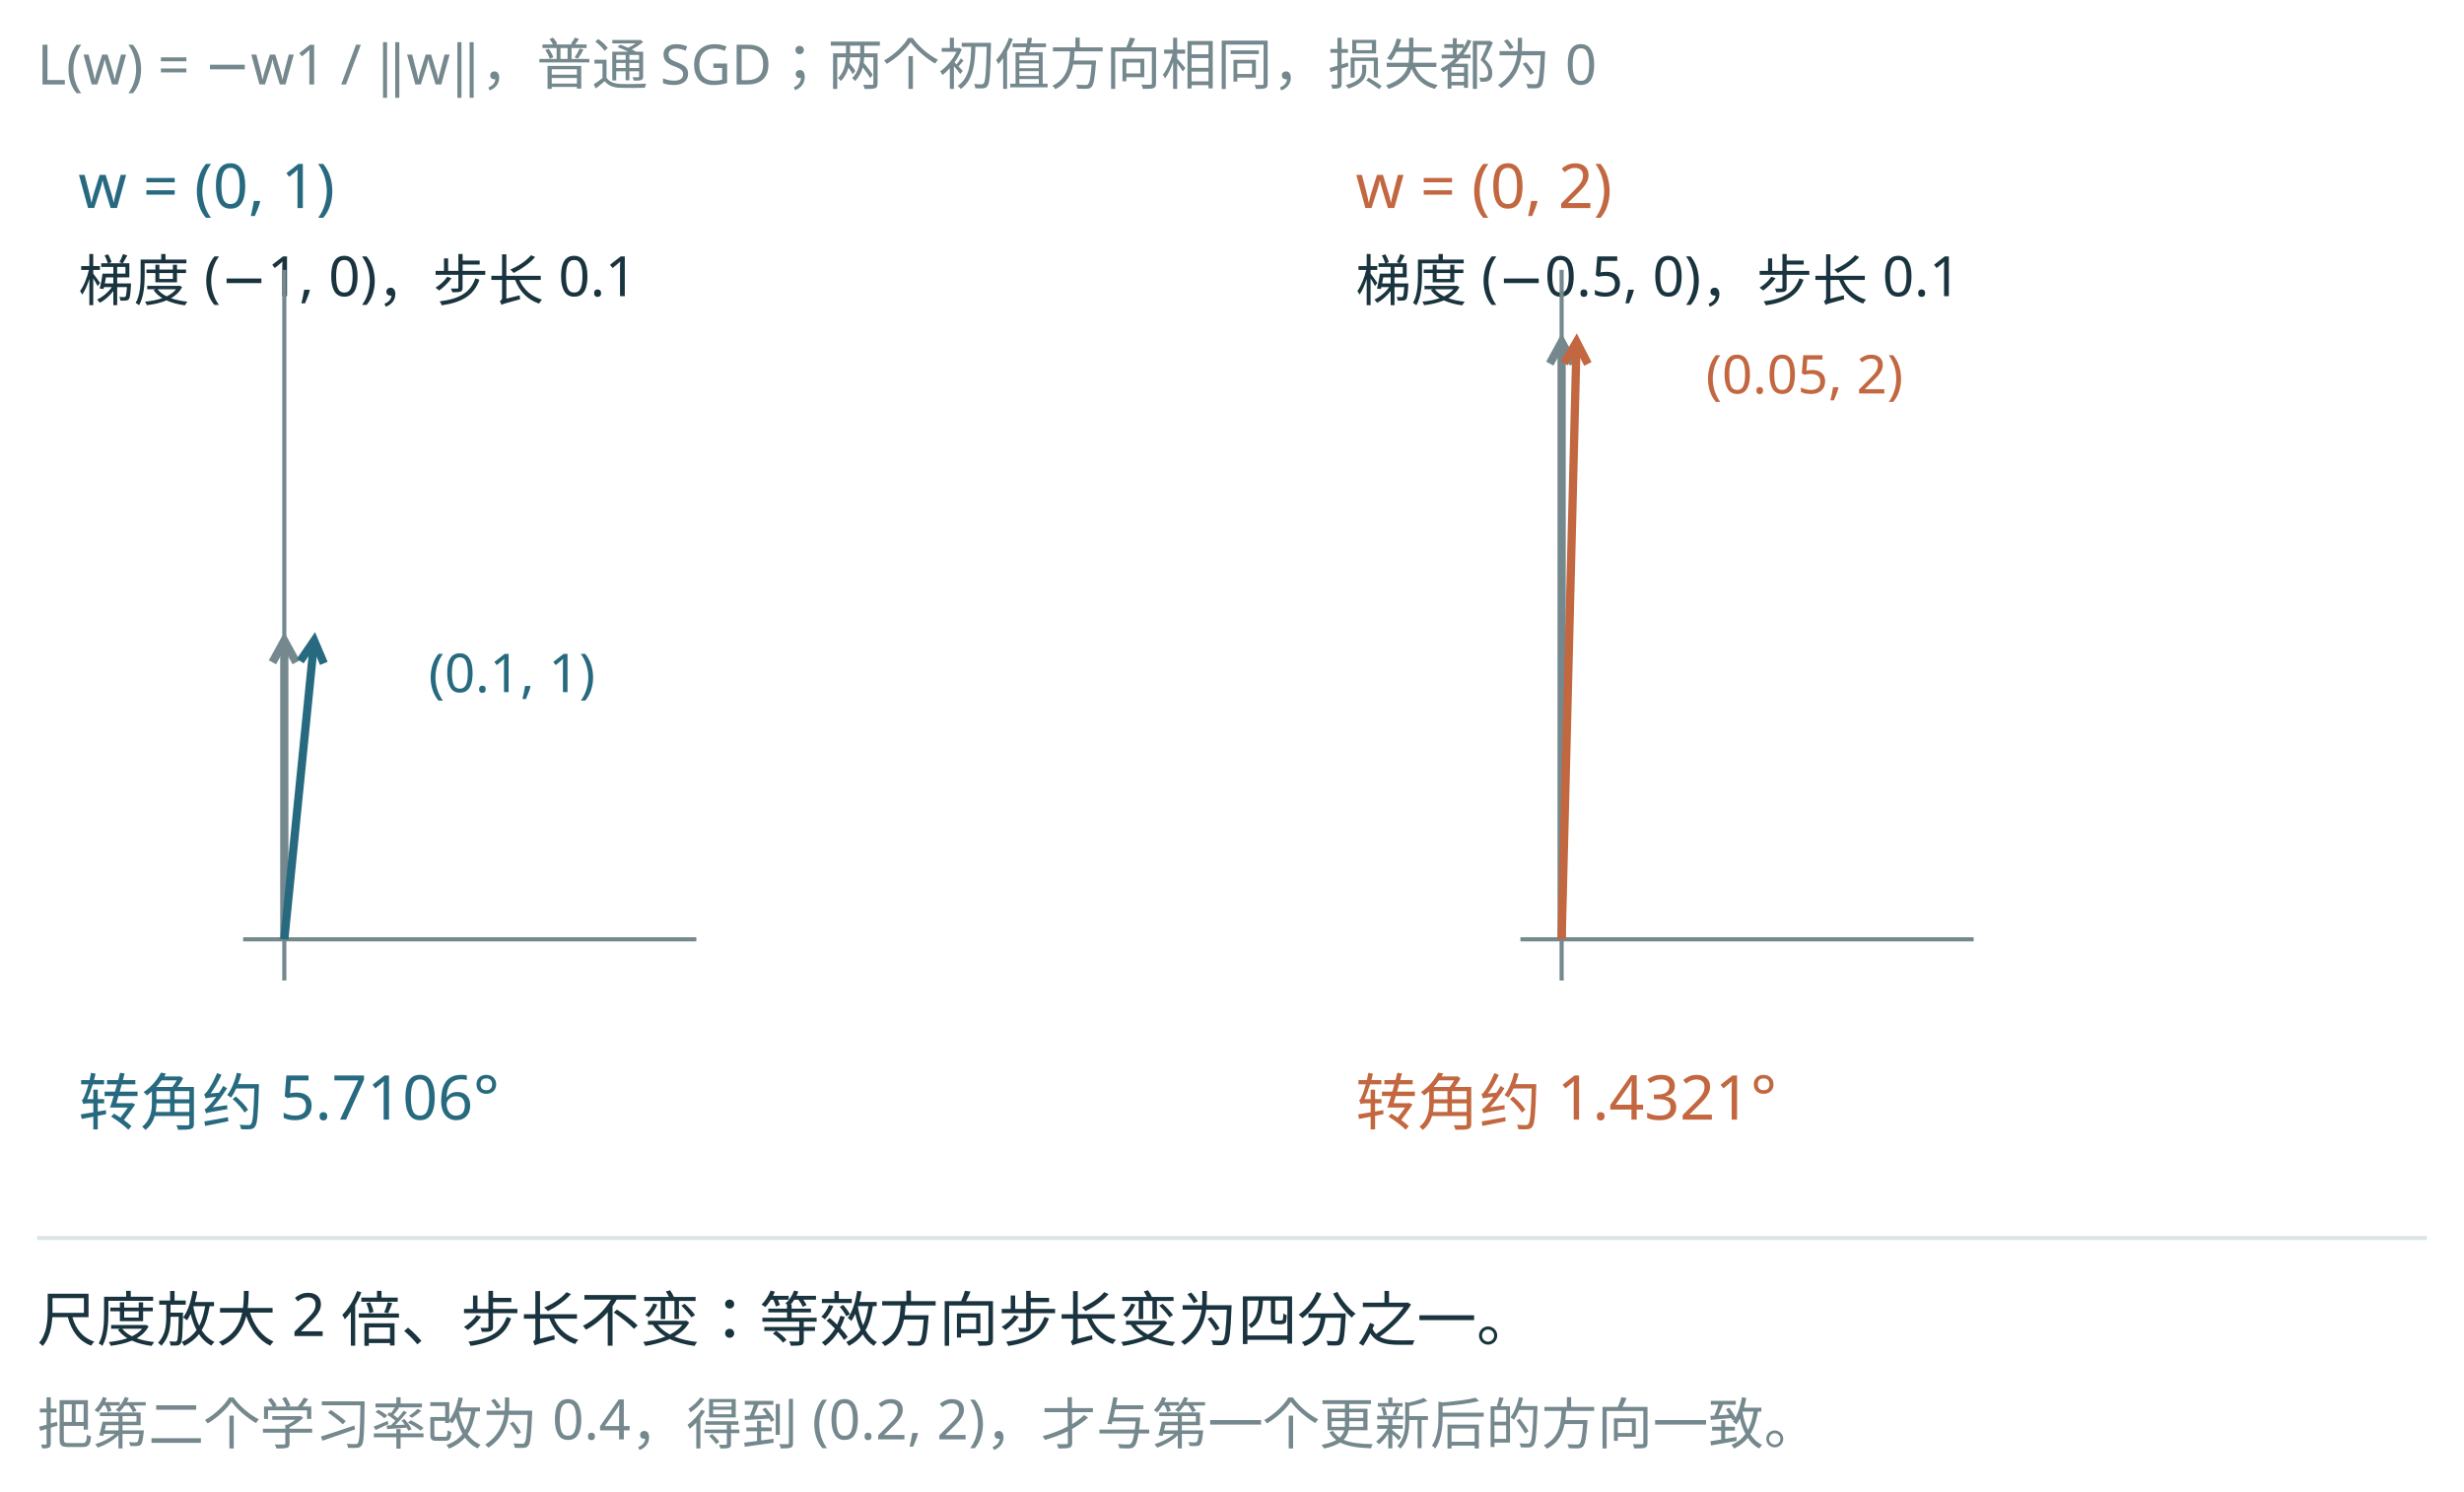
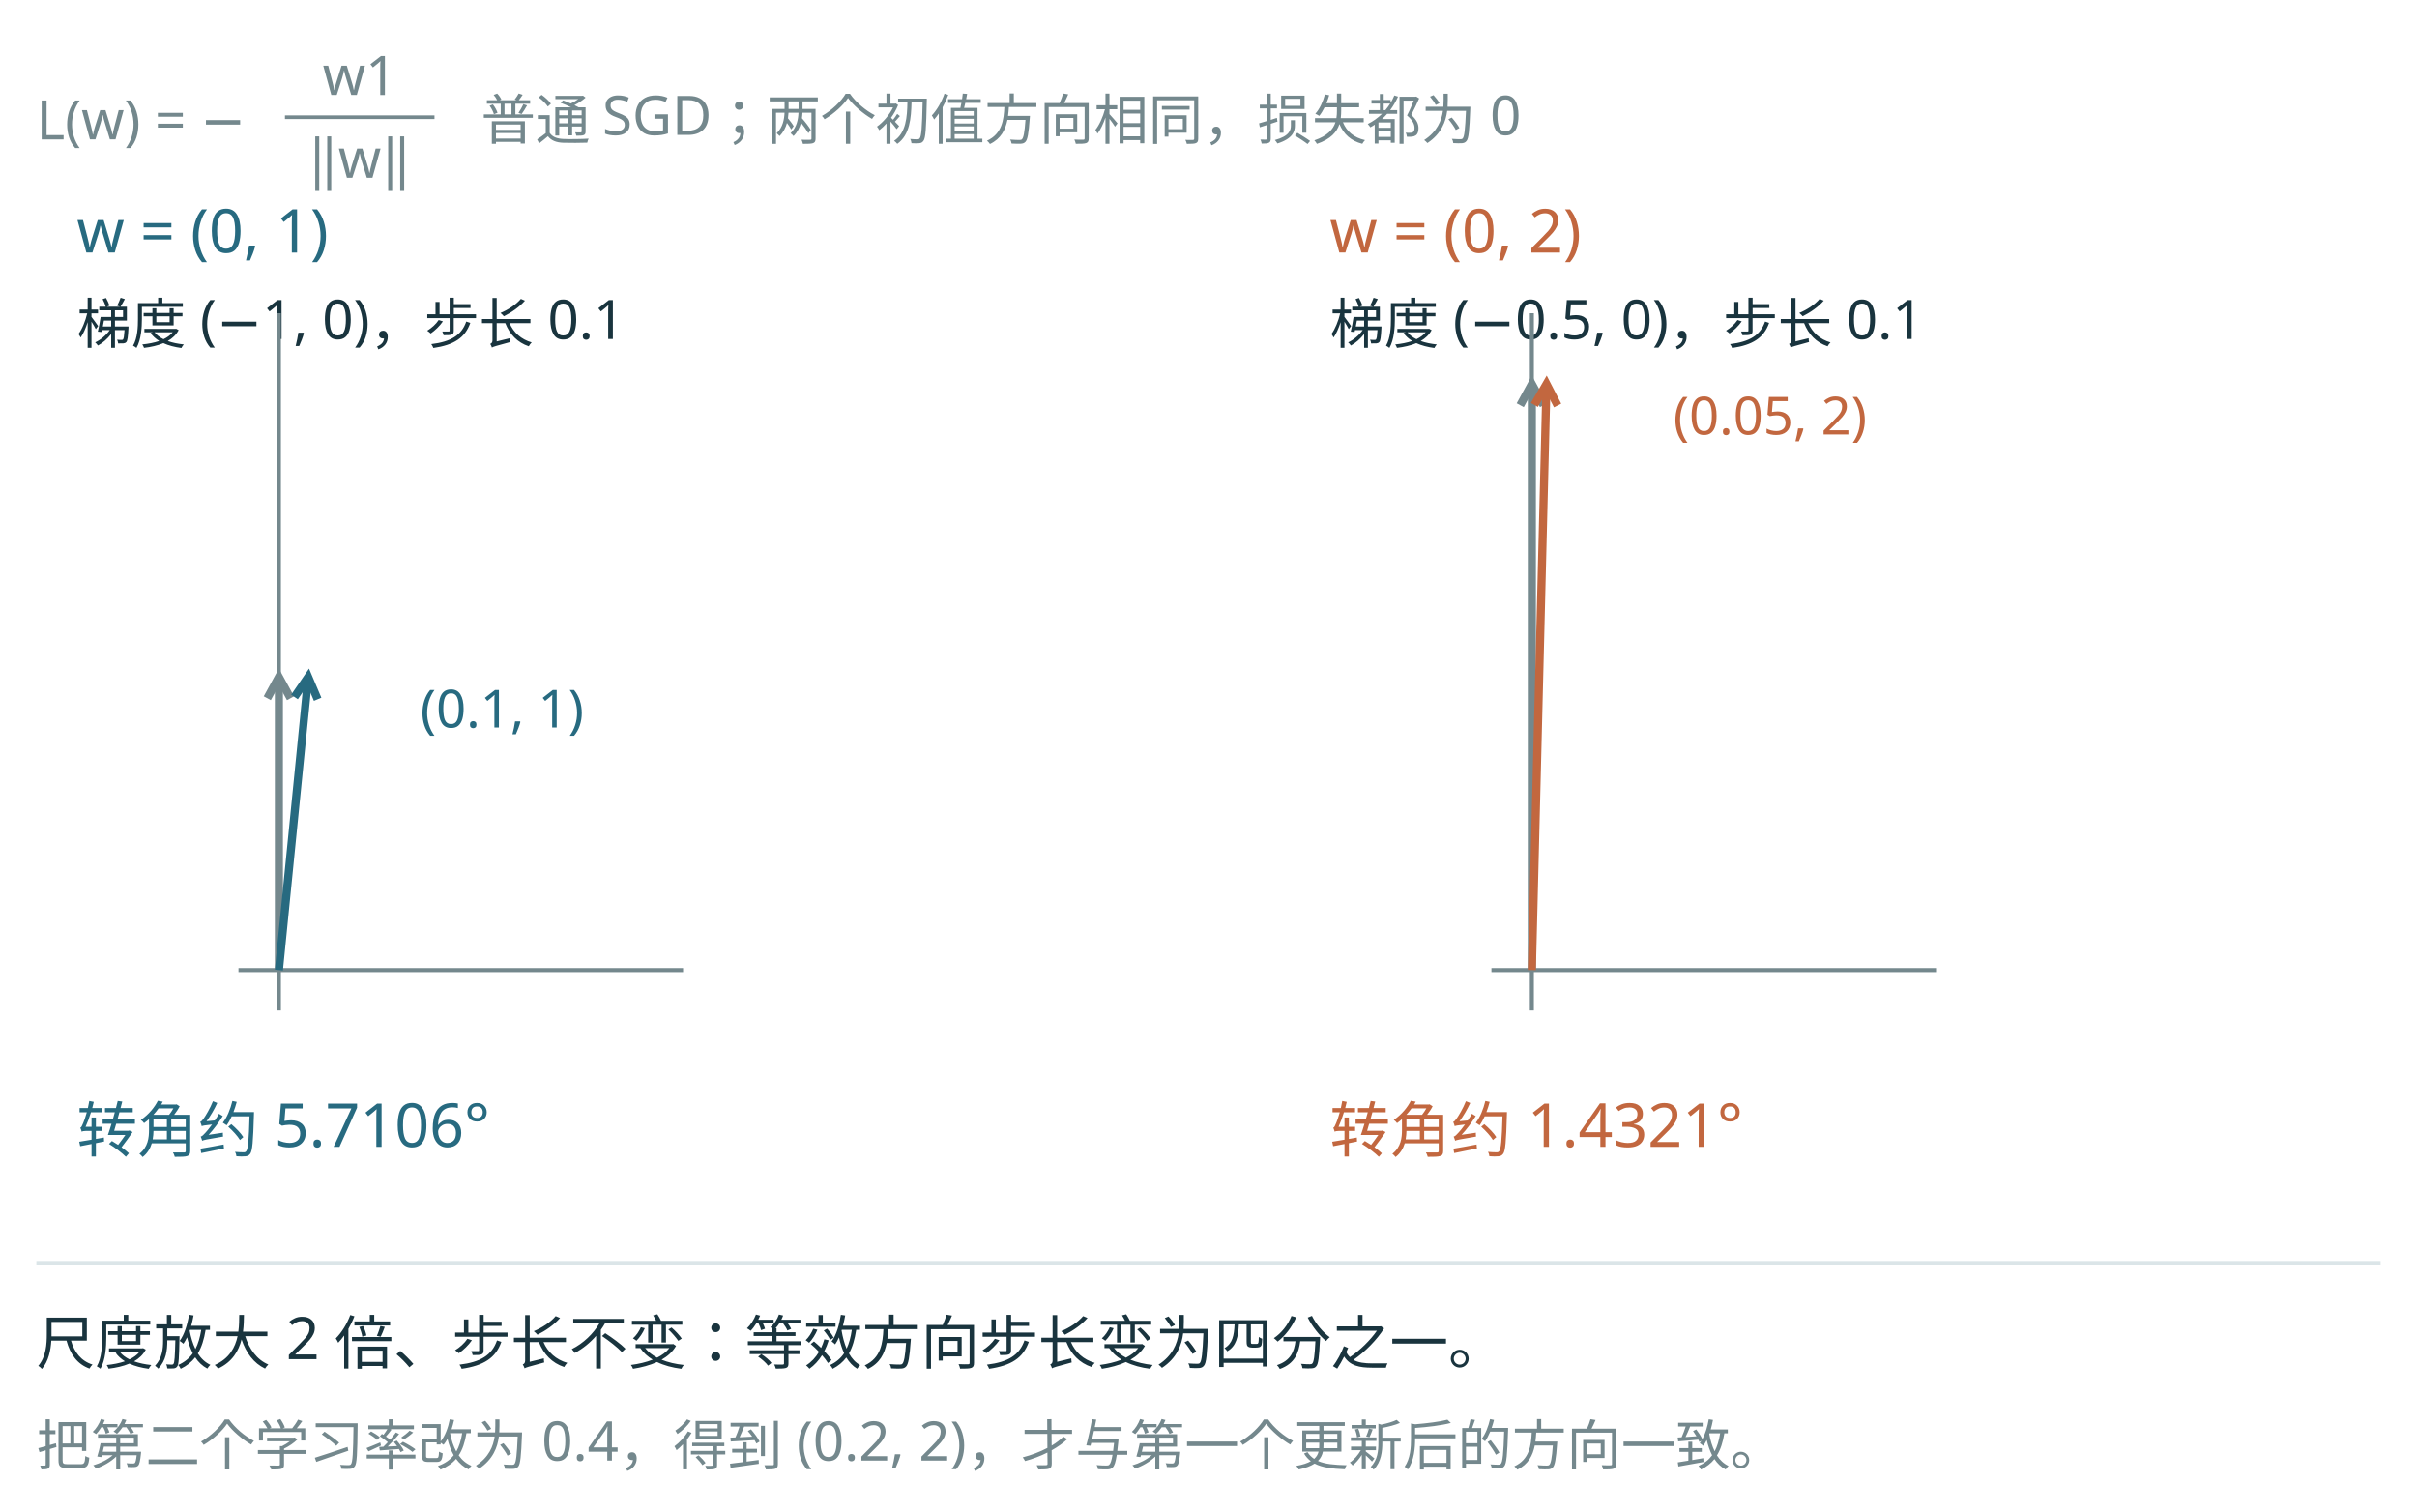
- <svg xmlns="http://www.w3.org/2000/svg" width="1196" height="724" viewBox="42 74 1196 724" role="img">
+ <svg xmlns="http://www.w3.org/2000/svg" width="1196" height="748" viewBox="42 50 1196 748" role="img">
  <rect x="42" y="74" width="1196" height="724" fill="#ffffff" />
  <rect width="1280" height="810" fill="white" />
  <g font-family="Microsoft YaHei, sans-serif">
-     <text x="60" y="115" font-size="27" fill="#74888d" text-anchor="start">L(w) = −w1 / ‖w‖，普通 SGD；两个初值方向相同，损失都为 0</text>
+     <text x="60" y="119" font-size="27" fill="#74888d">L(w) = −</text>
+     <text x="220" y="97" font-size="27" fill="#74888d" text-anchor="middle">w1</text>
+     <line x1="183" y1="108" x2="257" y2="108" stroke="#74888d" stroke-width="1.8" />
+     <text x="220" y="138" font-size="27" fill="#74888d" text-anchor="middle">‖w‖</text>
+     <text x="280" y="119" font-size="27" fill="#74888d">普通 SGD；两个初值方向相同，损失都为 0</text>
    <text x="80" y="175" font-size="30" fill="#276a80" text-anchor="start">w = (0, 1)</text>
    <text x="80" y="220" font-size="27" fill="#19343e" text-anchor="start">梯度 (−1, 0)，步长 0.1</text>
    <line x1="160" y1="530" x2="380" y2="530" stroke="#74888d" stroke-width="2" />
    <line x1="180" y1="550" x2="180" y2="205" stroke="#74888d" stroke-width="2" />
    <line x1="180" y1="530" x2="180" y2="385" stroke="#74888d" stroke-width="4" />
    <path d="M185.75,395.53 L180.00,385.00 L174.25,395.53" fill="none" stroke="#74888d" stroke-width="4" />
    <line x1="180" y1="530" x2="194.5" y2="385" stroke="#276a80" stroke-width="4" />
    <path d="M199.18,396.05 L194.50,385.00 L187.73,394.91" fill="none" stroke="#276a80" stroke-width="4" />
    <text x="250" y="410" font-size="26" fill="#276a80" text-anchor="start">(0.1, 1)</text>
    <text x="80" y="620" font-size="30" fill="#276a80" text-anchor="start">转角约 5.7106°</text>
    <text x="700" y="175" font-size="30" fill="#c2673f" text-anchor="start">w = (0, 2)</text>
    <text x="700" y="220" font-size="27" fill="#19343e" text-anchor="start">梯度 (−0.5, 0)，步长 0.1</text>
    <line x1="780" y1="530" x2="1000" y2="530" stroke="#74888d" stroke-width="2" />
    <line x1="800" y1="550" x2="800" y2="205" stroke="#74888d" stroke-width="2" />
    <line x1="800" y1="530" x2="800" y2="240" stroke="#74888d" stroke-width="4" />
    <path d="M805.75,250.53 L800.00,240.00 L794.25,250.53" fill="none" stroke="#74888d" stroke-width="4" />
    <line x1="800" y1="530" x2="807.25" y2="240" stroke="#c2673f" stroke-width="4" />
    <path d="M812.74,250.67 L807.25,240.00 L801.24,250.38" fill="none" stroke="#c2673f" stroke-width="4" />
    <text x="870" y="265" font-size="26" fill="#c2673f" text-anchor="start">(0.05, 2)</text>
    <text x="700" y="620" font-size="30" fill="#c2673f" text-anchor="start">转角约 1.4321°</text>
    <line x1="60" y1="675" x2="1220" y2="675" stroke="#dbe5e8" stroke-width="2" />
    <text x="60" y="725" font-size="29" fill="#19343e" text-anchor="start">尺度放大 2 倍、步长不变：等效方向步长变为四分之一。</text>
    <text x="60" y="775" font-size="27" fill="#74888d" text-anchor="start">把第二个学习率改为 0.4，得到 (0.2, 2)，才与第一个更新后的方向一致。</text>
  </g>
</svg>
